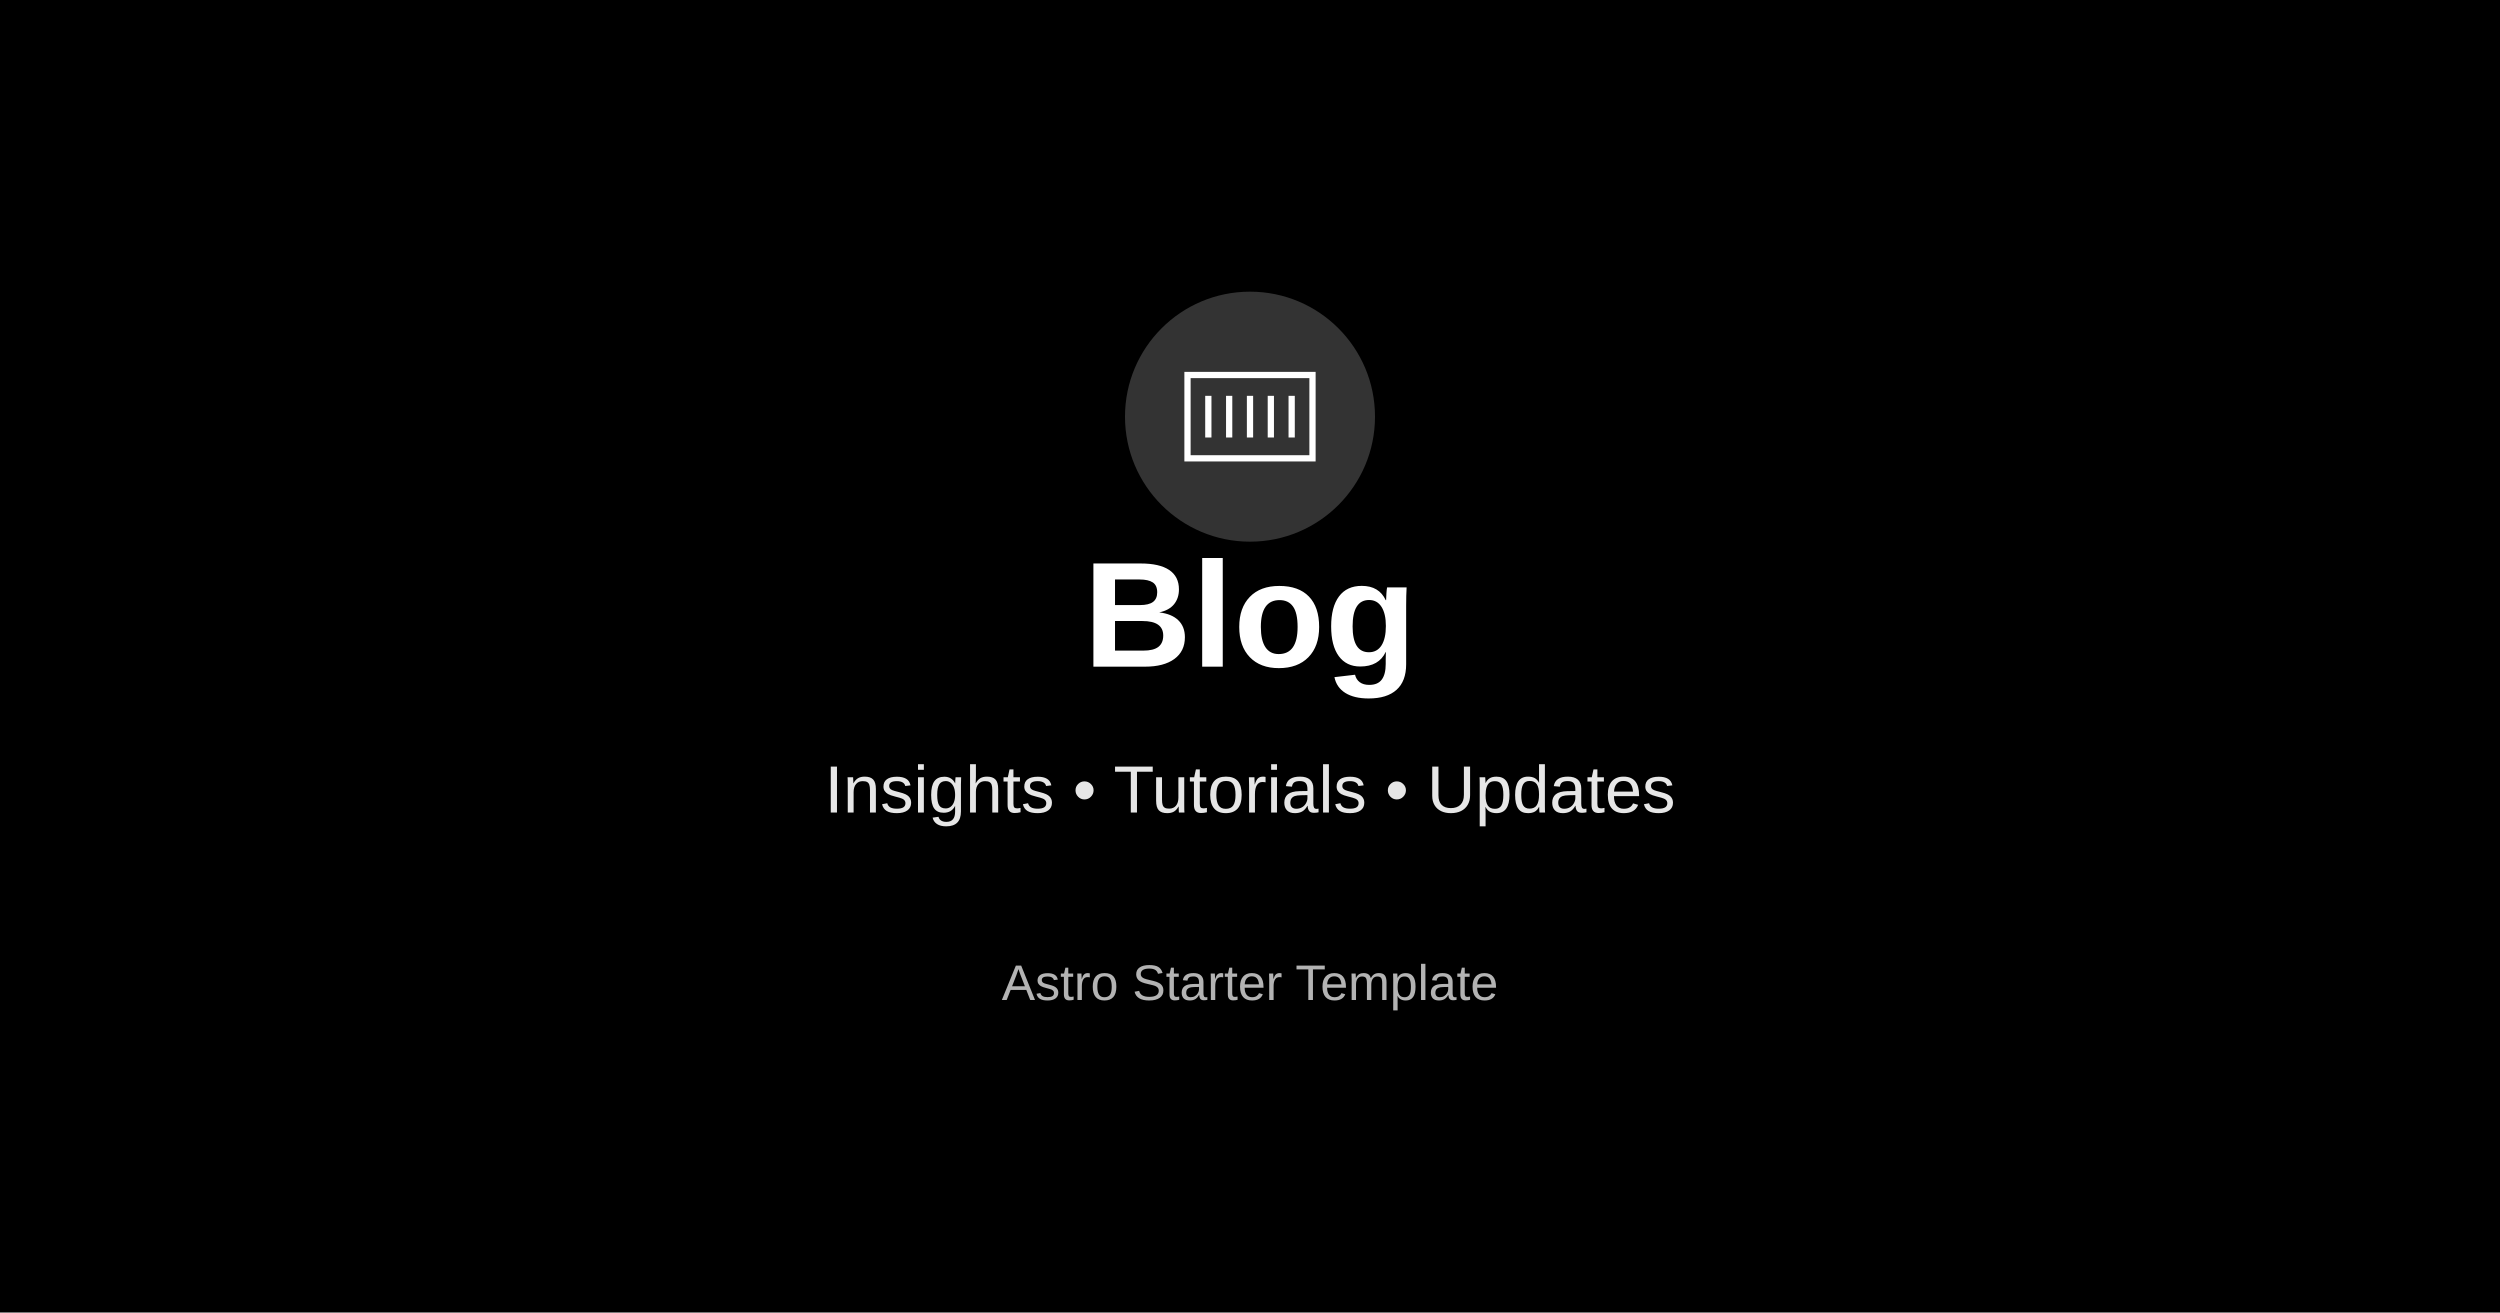
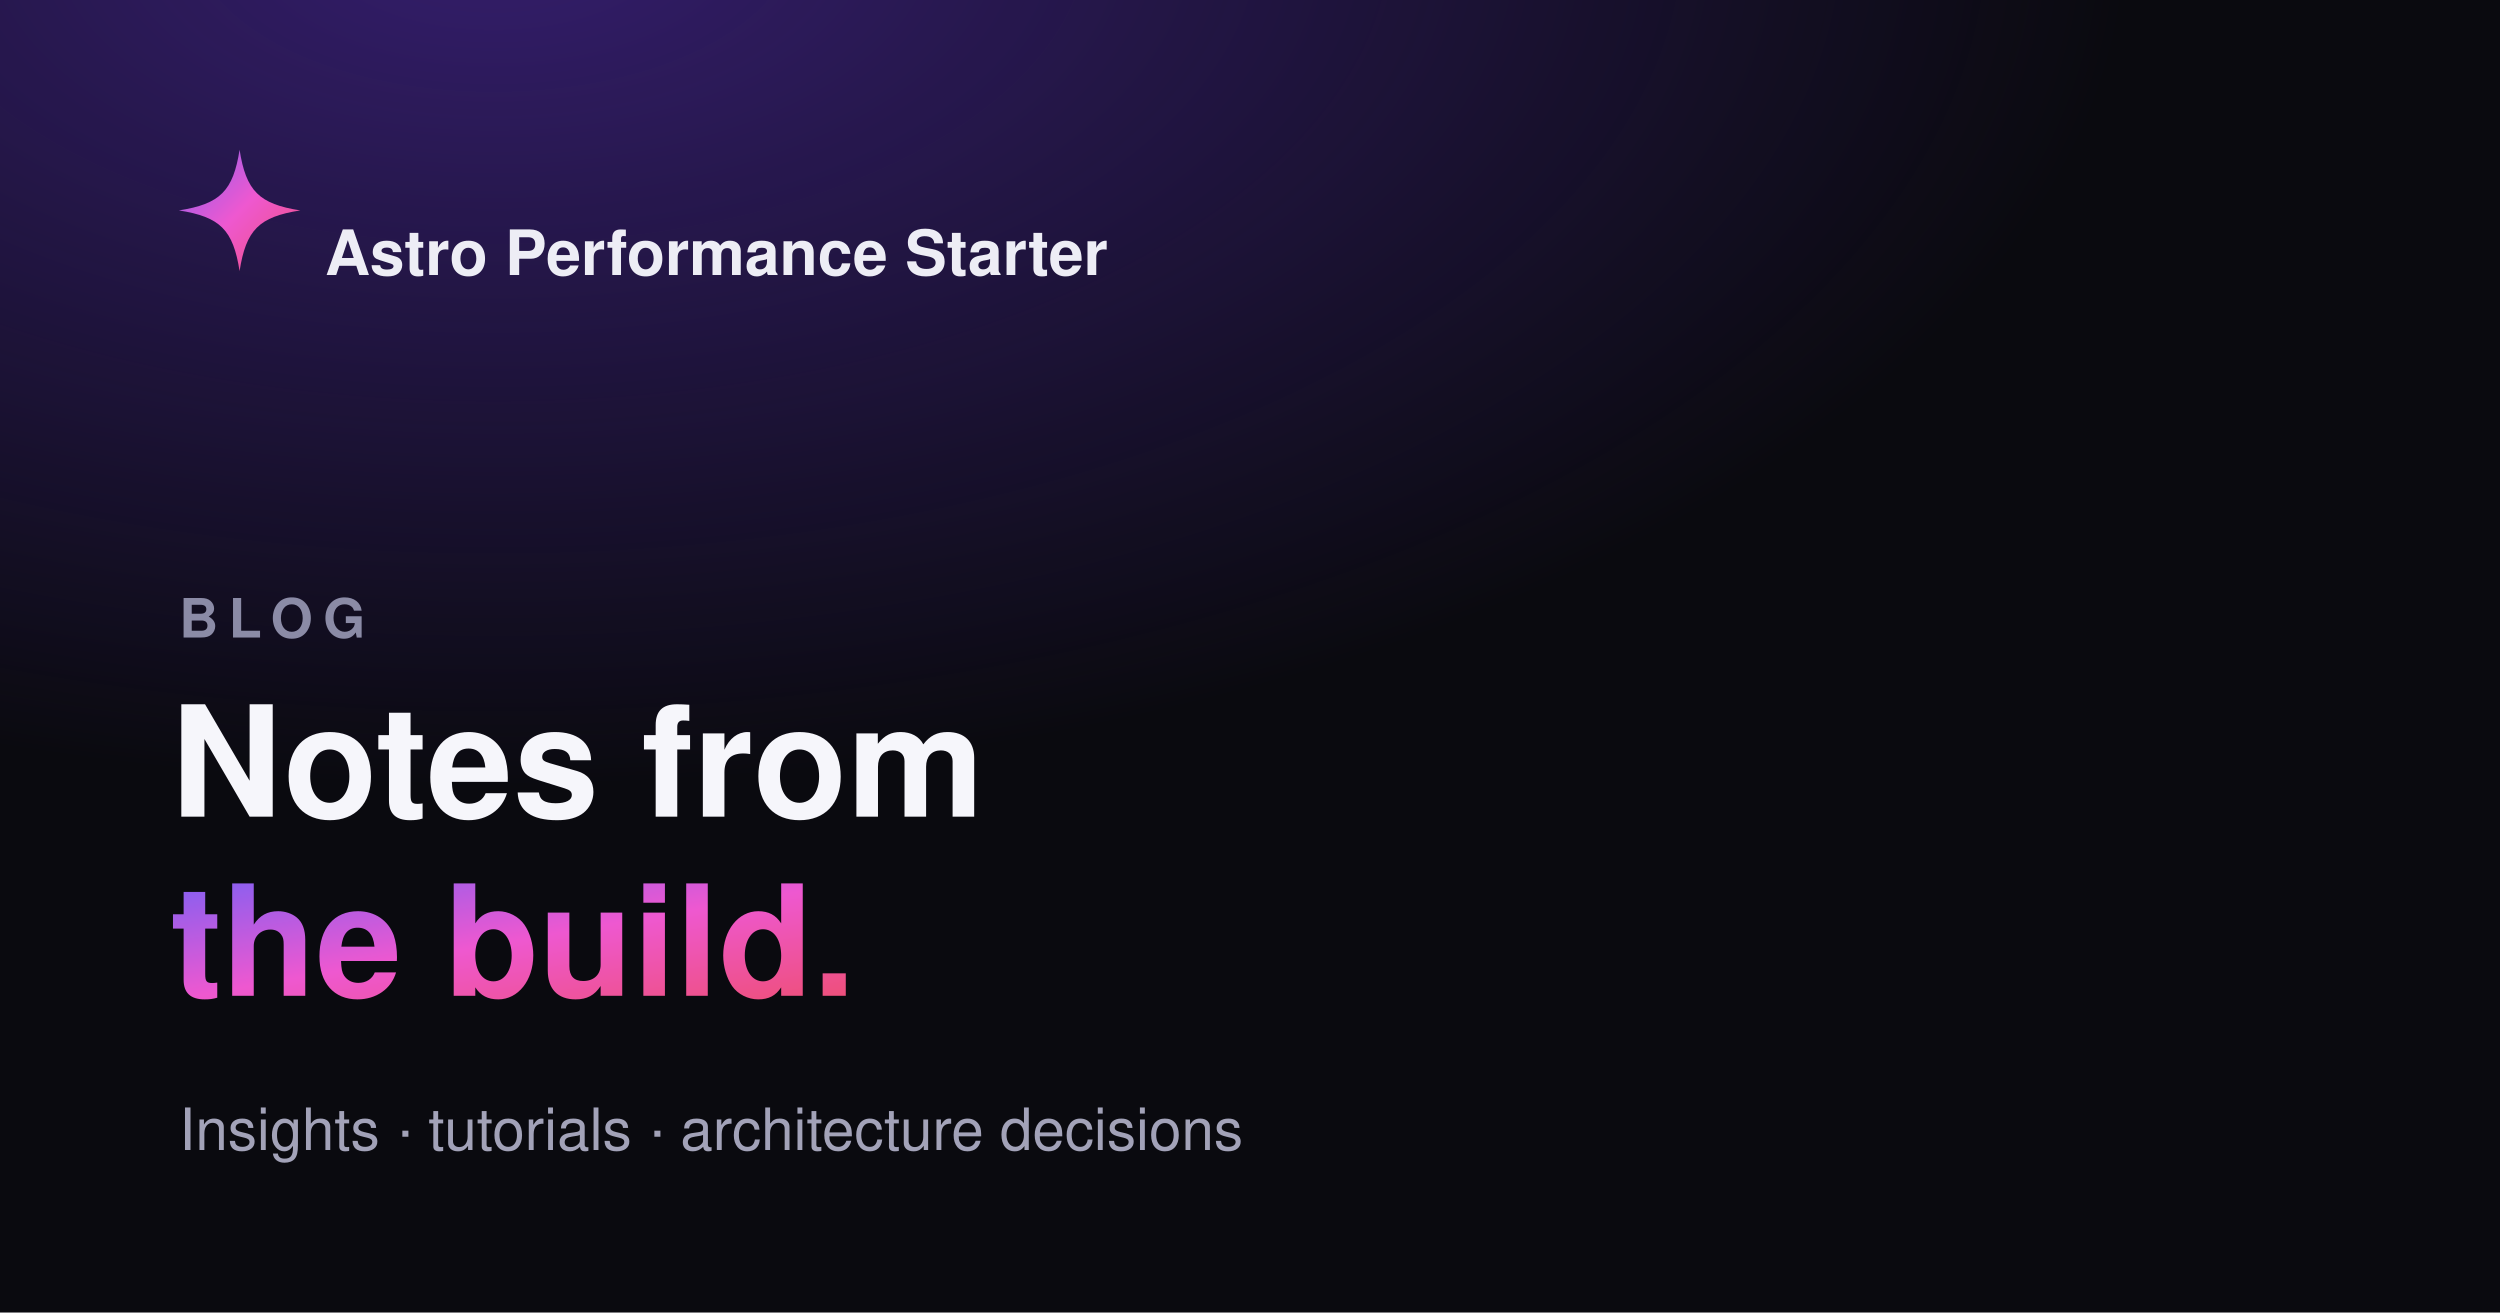
- <svg xmlns="http://www.w3.org/2000/svg" width="1200" height="630">
+ <svg xmlns="http://www.w3.org/2000/svg" width="1200" height="630" viewBox="0 0 1200 630">
  <defs>
-     <linearGradient id="grad-blog" x1="0%" y1="0%" x2="100%" y2="100%">
-       <stop offset="0%" stop-color="oklch(0.55 0.22 256)" />
-       <stop offset="100%" stop-color="oklch(0.65 0.20 344)" />
+     <linearGradient id="spark" x1="0" y1="0" x2="1" y2="1">
+       <stop offset="0" stop-color="hsl(256 84% 66%)" />
+       <stop offset="0.5" stop-color="hsl(312 82% 64%)" />
+       <stop offset="1" stop-color="hsl(344 82% 62%)" />
    </linearGradient>
+     <radialGradient id="glow" cx="20%" cy="-5%" r="65%">
+       <stop offset="0" stop-color="hsl(258 60% 45%)" stop-opacity="0.55" />
+       <stop offset="1" stop-color="hsl(258 60% 45%)" stop-opacity="0" />
+     </radialGradient>
  </defs>
-   <rect width="1200" height="630" fill="url(#grad-blog)" />
-   <circle cx="600" cy="200" r="60" fill="white" opacity="0.2" />
-   <path d="M 570 180 L 570 220 L 630 220 L 630 180 Z M 580 190 L 580 210 M 590 190 L 590 210 M 600 190 L 600 210 M 610 190 L 610 210 M 620 190 L 620 210" stroke="white" stroke-width="3" fill="none" />
-   <text x="600" y="320" font-family="Arial, sans-serif" font-size="72" font-weight="bold" fill="white" text-anchor="middle">Blog</text>
-   <text x="600" y="390" font-family="Arial, sans-serif" font-size="32" fill="white" text-anchor="middle" opacity="0.9">Insights • Tutorials • Updates</text>
-   <text x="600" y="480" font-family="Arial, sans-serif" font-size="24" fill="white" text-anchor="middle" opacity="0.7">Astro Starter Template</text>
+   <rect width="1200" height="630" fill="#0a0a0f" />
+   <rect width="1200" height="630" fill="url(#glow)" />
+   <g transform="translate(84 70) scale(0.62)">
+     <path d="M50 3 C 55 35 65 45 97 50 C 65 55 55 65 50 97 C 45 65 35 55 3 50 C 35 45 45 35 50 3 Z" fill="url(#spark)" />
+   </g>
+   <text x="156" y="132" font-family="Helvetica, Arial, sans-serif" font-size="30" font-weight="700" fill="#ededf5">Astro Performance Starter</text>
+   <text x="86" y="306" font-family="Helvetica, Arial, sans-serif" font-size="26" letter-spacing="5" font-weight="600" fill="#8b8ba6">BLOG</text>
+   <text x="82" y="392" font-family="Helvetica, Arial, sans-serif" font-size="74" font-weight="800" fill="#f6f6fb">Notes from</text>
+   <text x="82" y="478" font-family="Helvetica, Arial, sans-serif" font-size="74" font-weight="800" fill="url(#spark)">the build.</text>
+   <text x="86" y="552" font-family="Helvetica, Arial, sans-serif" font-size="28" fill="#a2a2b8">Insights · tutorials · architecture decisions</text>
</svg>
